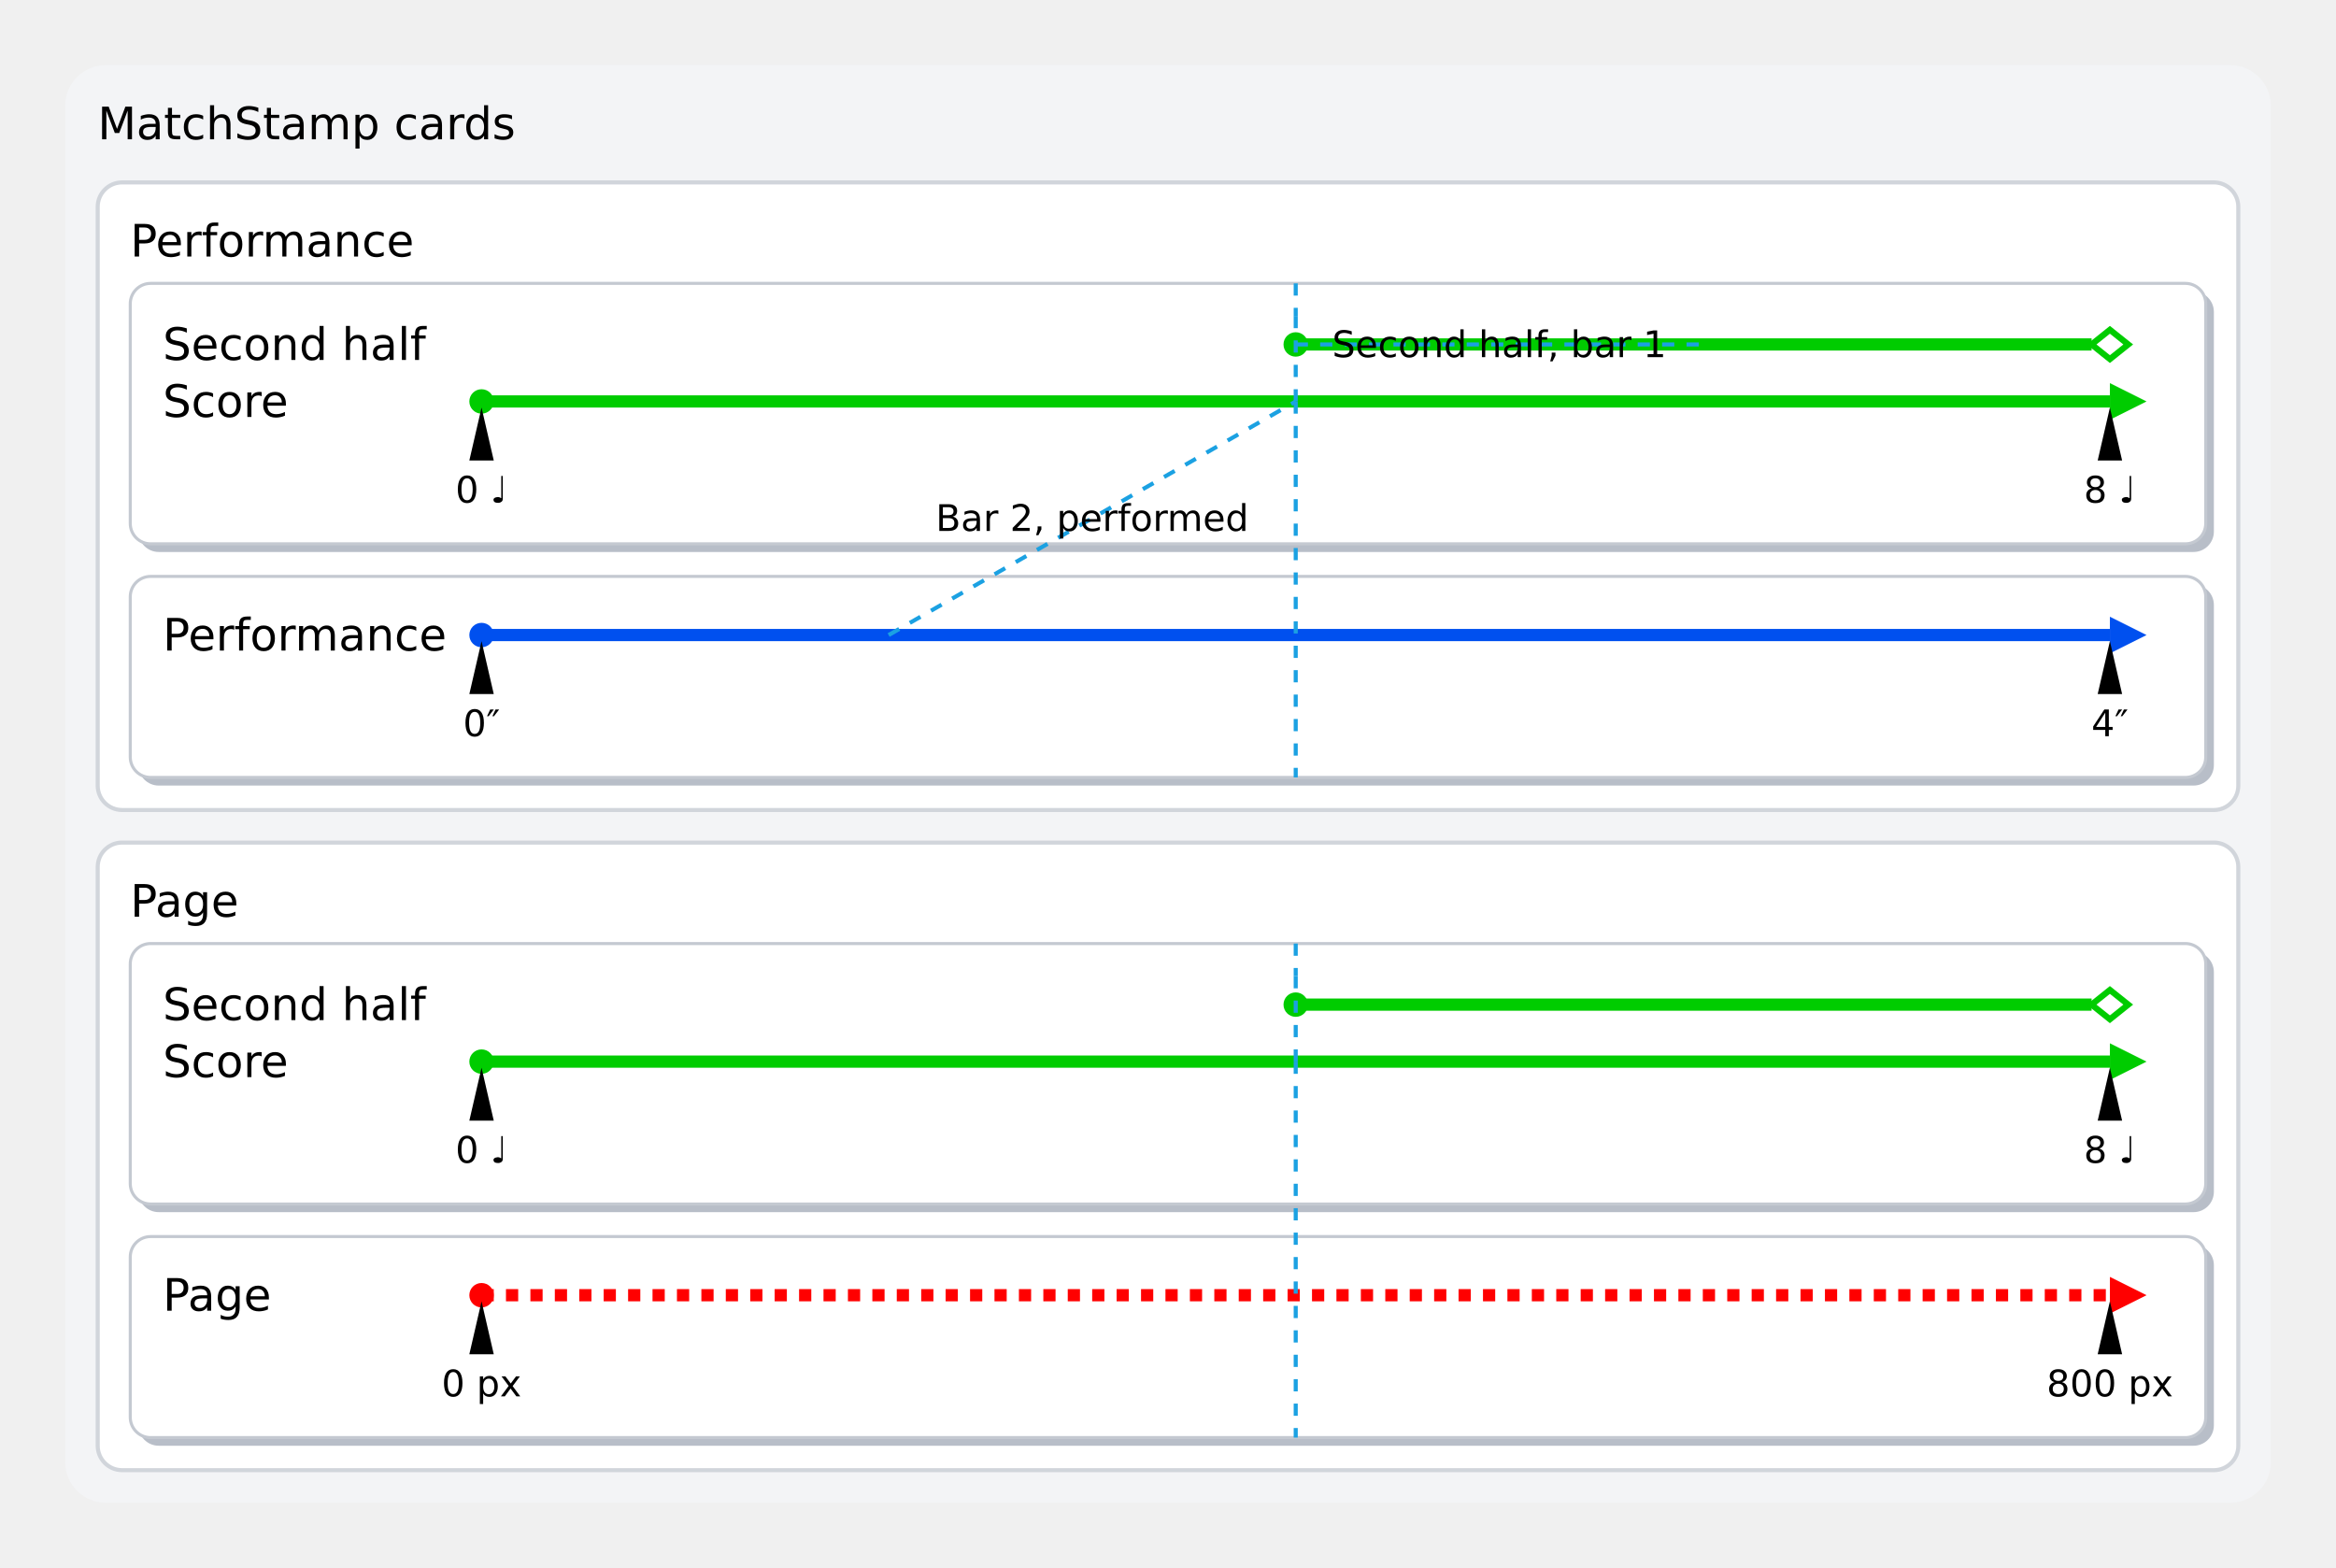
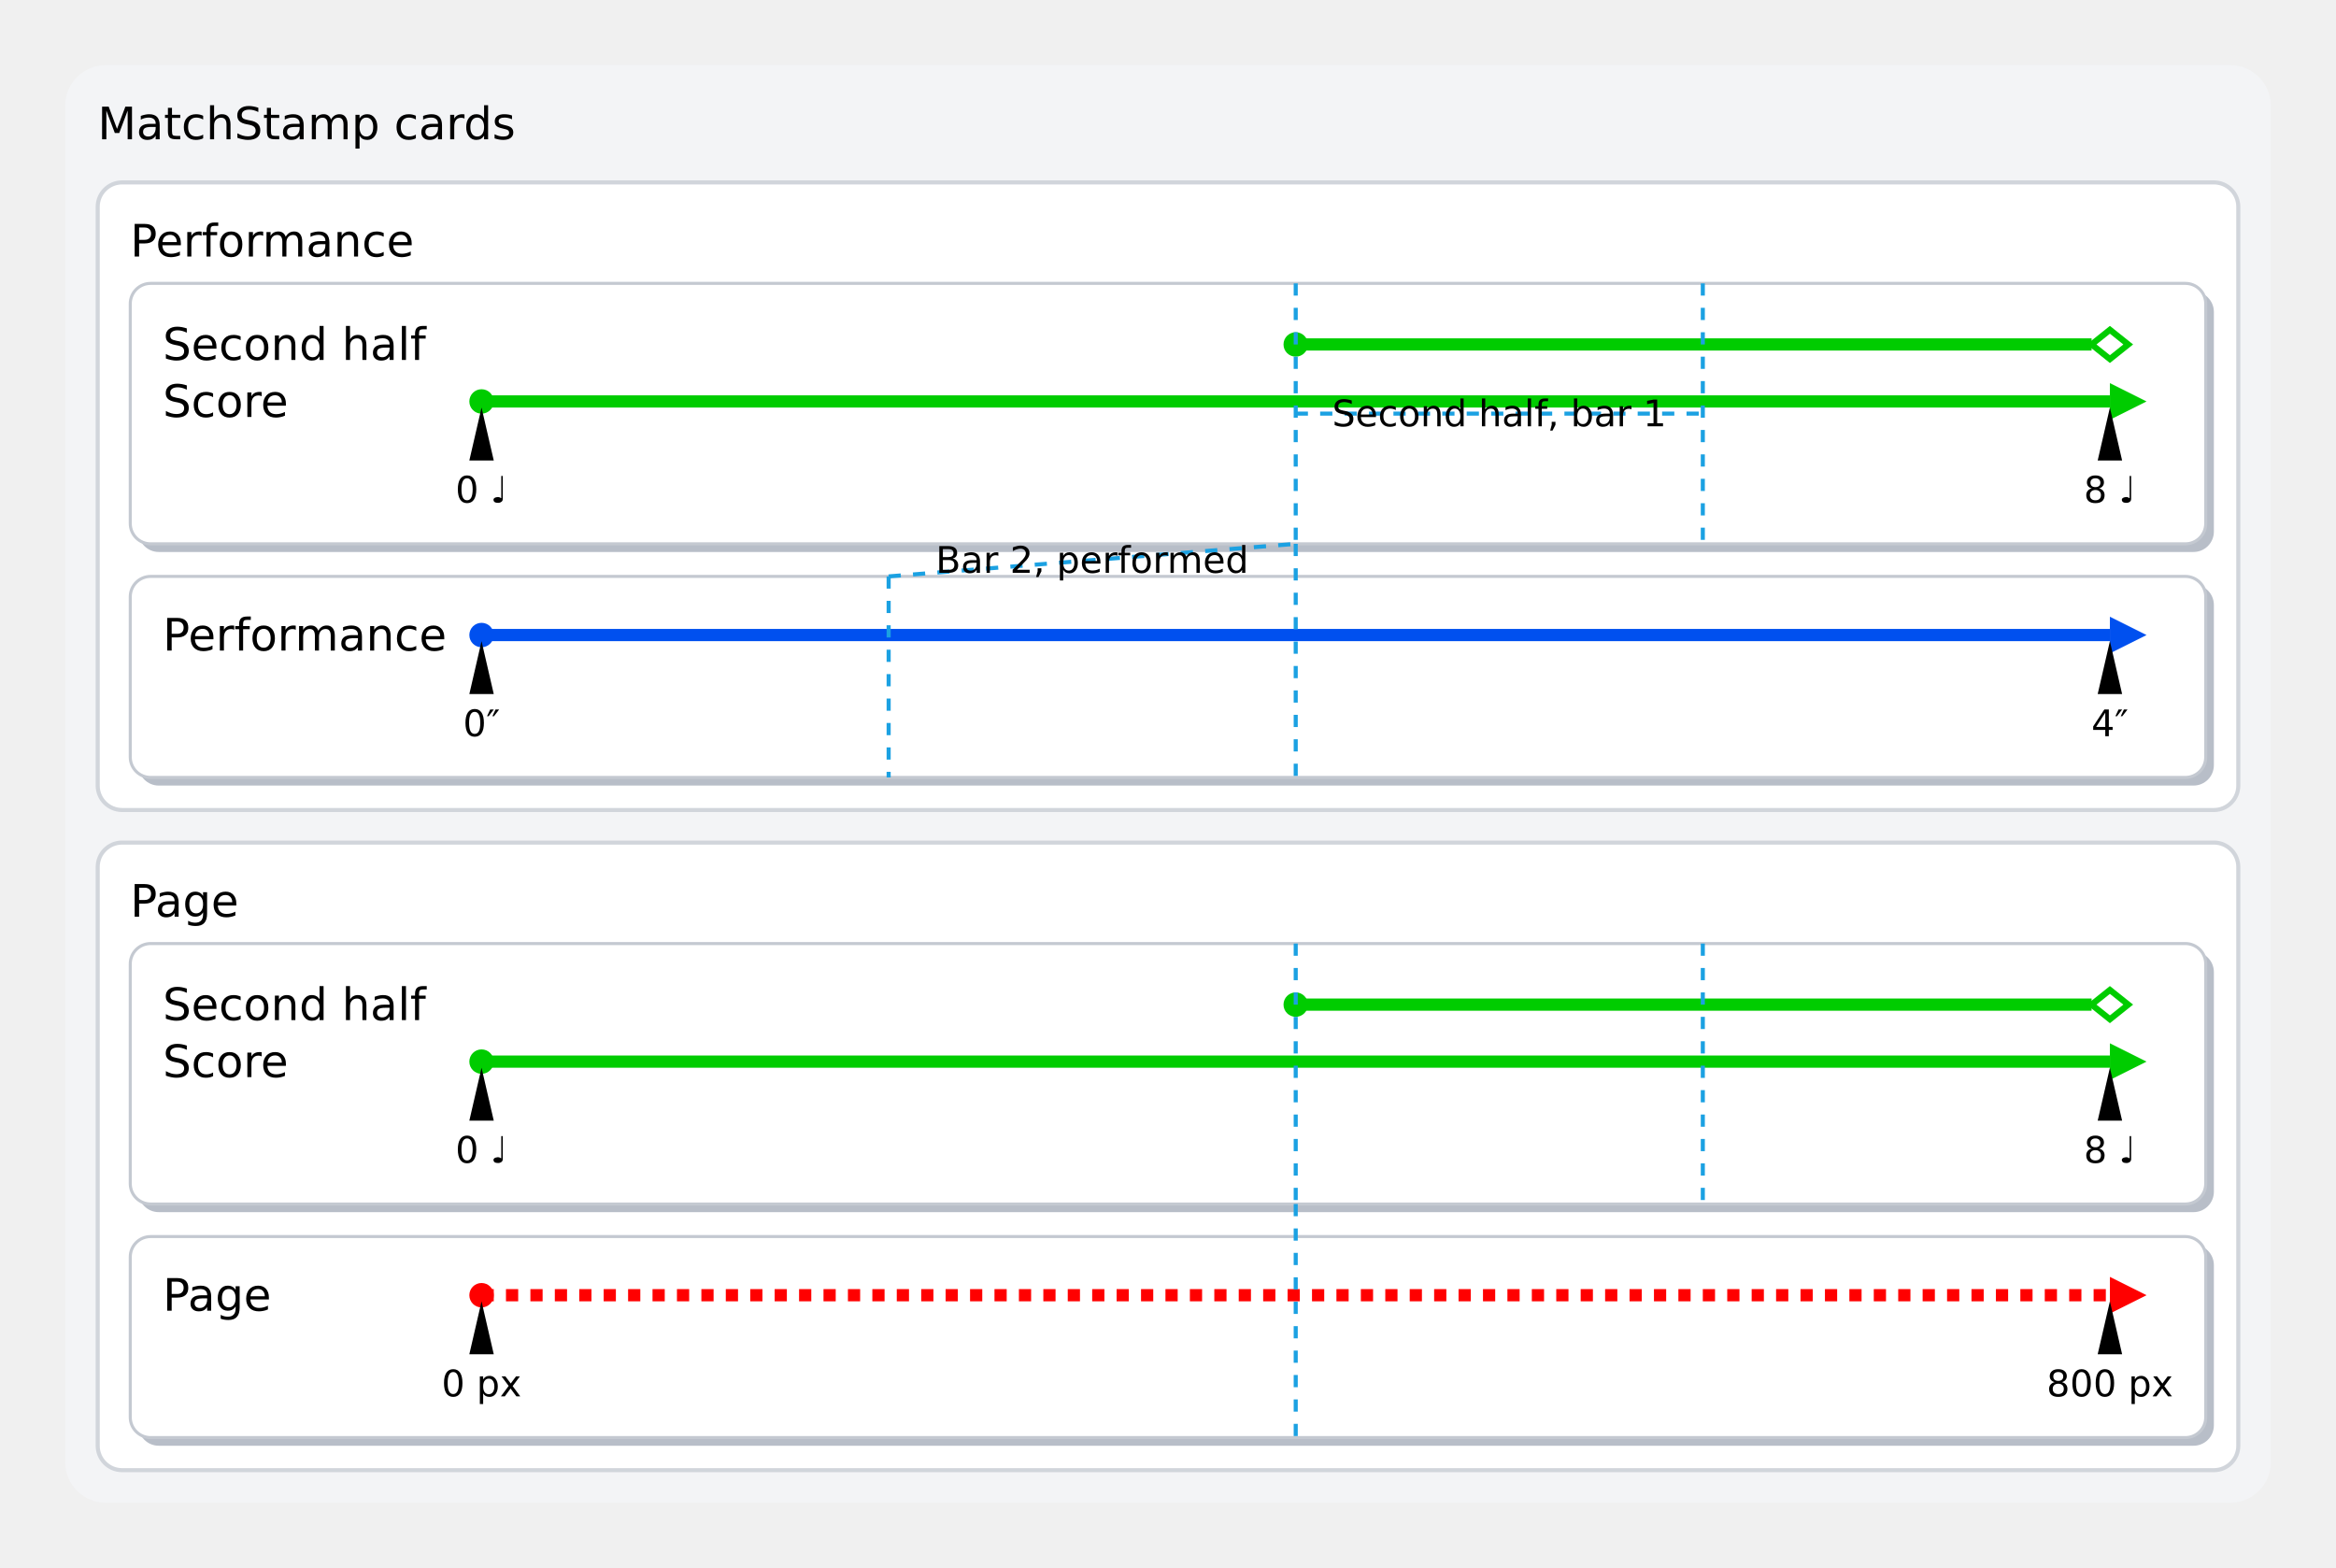
<svg xmlns="http://www.w3.org/2000/svg" width="573.831" height="385.125" viewBox="0 0 573.831 385.125" font-family="DejaVu Sans, Noto Music" text-rendering="geometricPrecision" style="font-kerning:none;font-variant-ligatures:none">
  <g transform="translate(16 16)">
    <rect x="0" y="0" width="541.831" height="353.125" rx="10" fill="#F3F4F6" />
    <text data-part="name" x="8" y="18.21" text-anchor="start" font-size="11" fill="#000000">MatchStamp cards</text>
    <rect data-id="group_1" x="8" y="28.805" width="525.831" height="154.16" rx="6" fill="#FFFFFF" stroke="#D1D5DB" stroke-width="1" />
    <text data-id="group_1" data-part="name" x="16" y="47.015" text-anchor="start" font-size="11" fill="#000000">Performance</text>
    <rect data-id="score" data-part="card" x="18" y="55.609" width="509.831" height="63.977" rx="5" fill="#B8BEC8" />
    <rect data-id="score" data-part="card" x="16" y="53.609" width="509.831" height="63.977" rx="5" fill="#FFFFFF" stroke="#C4C9D1" stroke-width="0.75" />
    <line data-id="score" x1="102.291" y1="82.609" x2="502.291" y2="82.609" stroke="#00CC00" stroke-width="3" />
    <circle data-id="score" cx="102.291" cy="82.609" r="3" fill="#00CC00" />
    <polygon data-id="score" points="511.291,82.609 502.291,78.109 502.291,87.109" fill="#00CC00" />
    <line data-id="second-half" x1="302.291" y1="68.609" x2="497.791" y2="68.609" stroke="#00CC00" stroke-width="3" />
    <circle data-id="second-half" cx="302.291" cy="68.609" r="3" fill="#00CC00" />
    <polygon data-id="second-half" points="497.791,68.609 502.291,65.009 506.791,68.609 502.291,72.209" fill="none" stroke="#00CC00" stroke-width="1.5" />
    <polygon data-id="timestamp_8" points="102.291,84.109 99.291,97.109 105.291,97.109" fill="#000000" />
    <polygon data-id="timestamp_9" points="502.291,84.109 499.291,97.109 505.291,97.109" fill="#000000" />
    <text data-id="second-half" data-part="name" x="24" y="72.418" text-anchor="start" font-size="11" fill="#000000">Second half</text>
    <text data-id="score" data-part="name" x="24" y="86.418" text-anchor="start" font-size="11" fill="#000000">Score</text>
    <text data-id="timestamp_8" data-part="coordinate" x="102.291" y="107.463" text-anchor="middle" font-size="9" fill="#000000">0 ♩</text>
    <text data-id="timestamp_9" data-part="coordinate" x="502.291" y="107.463" text-anchor="middle" font-size="9" fill="#000000">8 ♩</text>
-     <line data-id="timestamp_1" data-part="line" x1="302.291" y1="61.609" x2="302.291" y2="82.609" stroke="#1BA1E2" stroke-width="1" stroke-dasharray="3 3" />
+     <line data-id="timestamp_1" data-part="line" x1="302.291" y1="53.609" x2="302.291" y2="117.586" stroke="#1BA1E2" stroke-width="1" stroke-dasharray="3 3" />
+     <line data-id="timestamp_3" data-part="line" x1="402.291" y1="53.609" x2="402.291" y2="117.586" stroke="#1BA1E2" stroke-width="1" stroke-dasharray="3 3" />
    <rect data-id="performance" data-part="card" x="18" y="127.586" width="509.831" height="49.379" rx="5" fill="#B8BEC8" />
    <rect data-id="performance" data-part="card" x="16" y="125.586" width="509.831" height="49.379" rx="5" fill="#FFFFFF" stroke="#C4C9D1" stroke-width="0.75" />
    <line data-id="performance" x1="102.291" y1="139.988" x2="502.291" y2="139.988" stroke="#0050EF" stroke-width="3" />
    <circle data-id="performance" cx="102.291" cy="139.988" r="3" fill="#0050EF" />
    <polygon data-id="performance" points="511.291,139.988 502.291,135.488 502.291,144.488" fill="#0050EF" />
    <polygon data-id="timestamp_6" points="102.291,141.488 99.291,154.488 105.291,154.488" fill="#000000" />
    <polygon data-id="timestamp_7" points="502.291,141.488 499.291,154.488 505.291,154.488" fill="#000000" />
    <text data-id="performance" data-part="name" x="24" y="143.796" text-anchor="start" font-size="11" fill="#000000">Performance</text>
    <text data-id="timestamp_6" data-part="coordinate" x="102.291" y="164.842" text-anchor="middle" font-size="9" fill="#000000">0″</text>
    <text data-id="timestamp_7" data-part="coordinate" x="502.291" y="164.842" text-anchor="middle" font-size="9" fill="#000000">4″</text>
+     <line data-id="timestamp_2" data-part="line" x1="202.292" y1="125.586" x2="202.292" y2="174.965" stroke="#1BA1E2" stroke-width="1" stroke-dasharray="3 3" />
    <rect data-id="group_2" x="8" y="190.965" width="525.831" height="154.16" rx="6" fill="#FFFFFF" stroke="#D1D5DB" stroke-width="1" />
    <text data-id="group_2" data-part="name" x="16" y="209.175" text-anchor="start" font-size="11" fill="#000000">Page</text>
    <rect data-id="score" data-part="card" x="18" y="217.769" width="509.831" height="63.977" rx="5" fill="#B8BEC8" />
    <rect data-id="score" data-part="card" x="16" y="215.769" width="509.831" height="63.977" rx="5" fill="#FFFFFF" stroke="#C4C9D1" stroke-width="0.75" />
    <line data-id="score" x1="102.291" y1="244.769" x2="502.291" y2="244.769" stroke="#00CC00" stroke-width="3" />
    <circle data-id="score" cx="102.291" cy="244.769" r="3" fill="#00CC00" />
    <polygon data-id="score" points="511.291,244.769 502.291,240.269 502.291,249.269" fill="#00CC00" />
    <line data-id="second-half" x1="302.291" y1="230.769" x2="497.791" y2="230.769" stroke="#00CC00" stroke-width="3" />
    <circle data-id="second-half" cx="302.291" cy="230.769" r="3" fill="#00CC00" />
    <polygon data-id="second-half" points="497.791,230.769 502.291,227.169 506.791,230.769 502.291,234.369" fill="none" stroke="#00CC00" stroke-width="1.5" />
    <polygon data-id="timestamp_8" points="102.291,246.269 99.291,259.269 105.291,259.269" fill="#000000" />
    <polygon data-id="timestamp_9" points="502.291,246.269 499.291,259.269 505.291,259.269" fill="#000000" />
    <text data-id="second-half" data-part="name" x="24" y="234.578" text-anchor="start" font-size="11" fill="#000000">Second half</text>
    <text data-id="score" data-part="name" x="24" y="248.578" text-anchor="start" font-size="11" fill="#000000">Score</text>
    <text data-id="timestamp_8" data-part="coordinate" x="102.291" y="269.623" text-anchor="middle" font-size="9" fill="#000000">0 ♩</text>
    <text data-id="timestamp_9" data-part="coordinate" x="502.291" y="269.623" text-anchor="middle" font-size="9" fill="#000000">8 ♩</text>
-     <line data-id="timestamp_1" data-part="line" x1="302.291" y1="223.769" x2="302.291" y2="244.769" stroke="#1BA1E2" stroke-width="1" stroke-dasharray="3 3" />
+     <line data-id="timestamp_1" data-part="line" x1="302.291" y1="215.769" x2="302.291" y2="279.746" stroke="#1BA1E2" stroke-width="1" stroke-dasharray="3 3" />
+     <line data-id="timestamp_3" data-part="line" x1="402.291" y1="215.769" x2="402.291" y2="279.746" stroke="#1BA1E2" stroke-width="1" stroke-dasharray="3 3" />
    <rect data-id="page" data-part="card" x="18" y="289.746" width="509.831" height="49.379" rx="5" fill="#B8BEC8" />
    <rect data-id="page" data-part="card" x="16" y="287.746" width="509.831" height="49.379" rx="5" fill="#FFFFFF" stroke="#C4C9D1" stroke-width="0.75" />
    <line data-id="page" x1="102.291" y1="302.148" x2="502.291" y2="302.148" stroke="#FF0000" stroke-width="3" stroke-dasharray="3 3" />
    <circle data-id="page" cx="102.291" cy="302.148" r="3" fill="#FF0000" />
    <polygon data-id="page" points="511.291,302.148 502.291,297.648 502.291,306.648" fill="#FF0000" />
    <polygon data-id="timestamp_4" points="102.291,303.648 99.291,316.648 105.291,316.648" fill="#000000" />
    <polygon data-id="timestamp_5" points="502.291,303.648 499.291,316.648 505.291,316.648" fill="#000000" />
    <text data-id="page" data-part="name" x="24" y="305.957" text-anchor="start" font-size="11" fill="#000000">Page</text>
    <text data-id="timestamp_4" data-part="coordinate" x="102.291" y="327.002" text-anchor="middle" font-size="9" fill="#000000">0 px</text>
    <text data-id="timestamp_5" data-part="coordinate" x="502.291" y="327.002" text-anchor="middle" font-size="9" fill="#000000">800 px</text>
-     <line data-id="timestamp_1" data-part="line" x1="302.291" y1="53.609" x2="302.291" y2="61.609" stroke="#1BA1E2" stroke-width="1" stroke-dasharray="3 3" />
-     <line data-id="timestamp_1" data-part="line" x1="302.291" y1="82.609" x2="302.291" y2="174.965" stroke="#1BA1E2" stroke-width="1" stroke-dasharray="3 3" />
-     <line data-id="timestamp_1" data-part="line" x1="302.291" y1="215.769" x2="302.291" y2="223.769" stroke="#1BA1E2" stroke-width="1" stroke-dasharray="3 3" />
-     <line data-id="timestamp_1" data-part="line" x1="302.291" y1="244.769" x2="302.291" y2="337.125" stroke="#1BA1E2" stroke-width="1" stroke-dasharray="3 3" />
-     <line data-id="anchor_1" x1="202.292" y1="139.988" x2="302.291" y2="82.609" stroke="#1BA1E2" stroke-width="1" stroke-dasharray="3 3" />
-     <line data-id="anchor_2" x1="302.291" y1="68.609" x2="402.291" y2="68.609" stroke="#1BA1E2" stroke-width="1" stroke-dasharray="3 3" />
-     <text data-id="anchor_1" data-part="name" x="252.292" y="114.415" text-anchor="middle" font-size="9" fill="#000000">Bar 2, performed</text>
-     <text data-id="anchor_2" data-part="name" x="352.291" y="71.725" text-anchor="middle" font-size="9" fill="#000000">Second half, bar 1</text>
+     <line data-id="timestamp_1" data-part="line" x1="302.291" y1="117.586" x2="302.291" y2="174.965" stroke="#1BA1E2" stroke-width="1" stroke-dasharray="3 3" />
+     <line data-id="timestamp_1" data-part="line" x1="302.291" y1="279.746" x2="302.291" y2="337.125" stroke="#1BA1E2" stroke-width="1" stroke-dasharray="3 3" />
+     <line data-id="anchor_1" x1="202.292" y1="125.586" x2="302.291" y2="117.586" stroke="#1BA1E2" stroke-width="1" stroke-dasharray="3 3" />
+     <line data-id="anchor_2" x1="302.291" y1="85.598" x2="402.291" y2="85.598" stroke="#1BA1E2" stroke-width="1" stroke-dasharray="3 3" />
+     <text data-id="anchor_1" data-part="name" x="252.292" y="124.702" text-anchor="middle" font-size="9" fill="#000000">Bar 2, performed</text>
+     <text data-id="anchor_2" data-part="name" x="352.291" y="88.713" text-anchor="middle" font-size="9" fill="#000000">Second half, bar 1</text>
  </g>
</svg>
